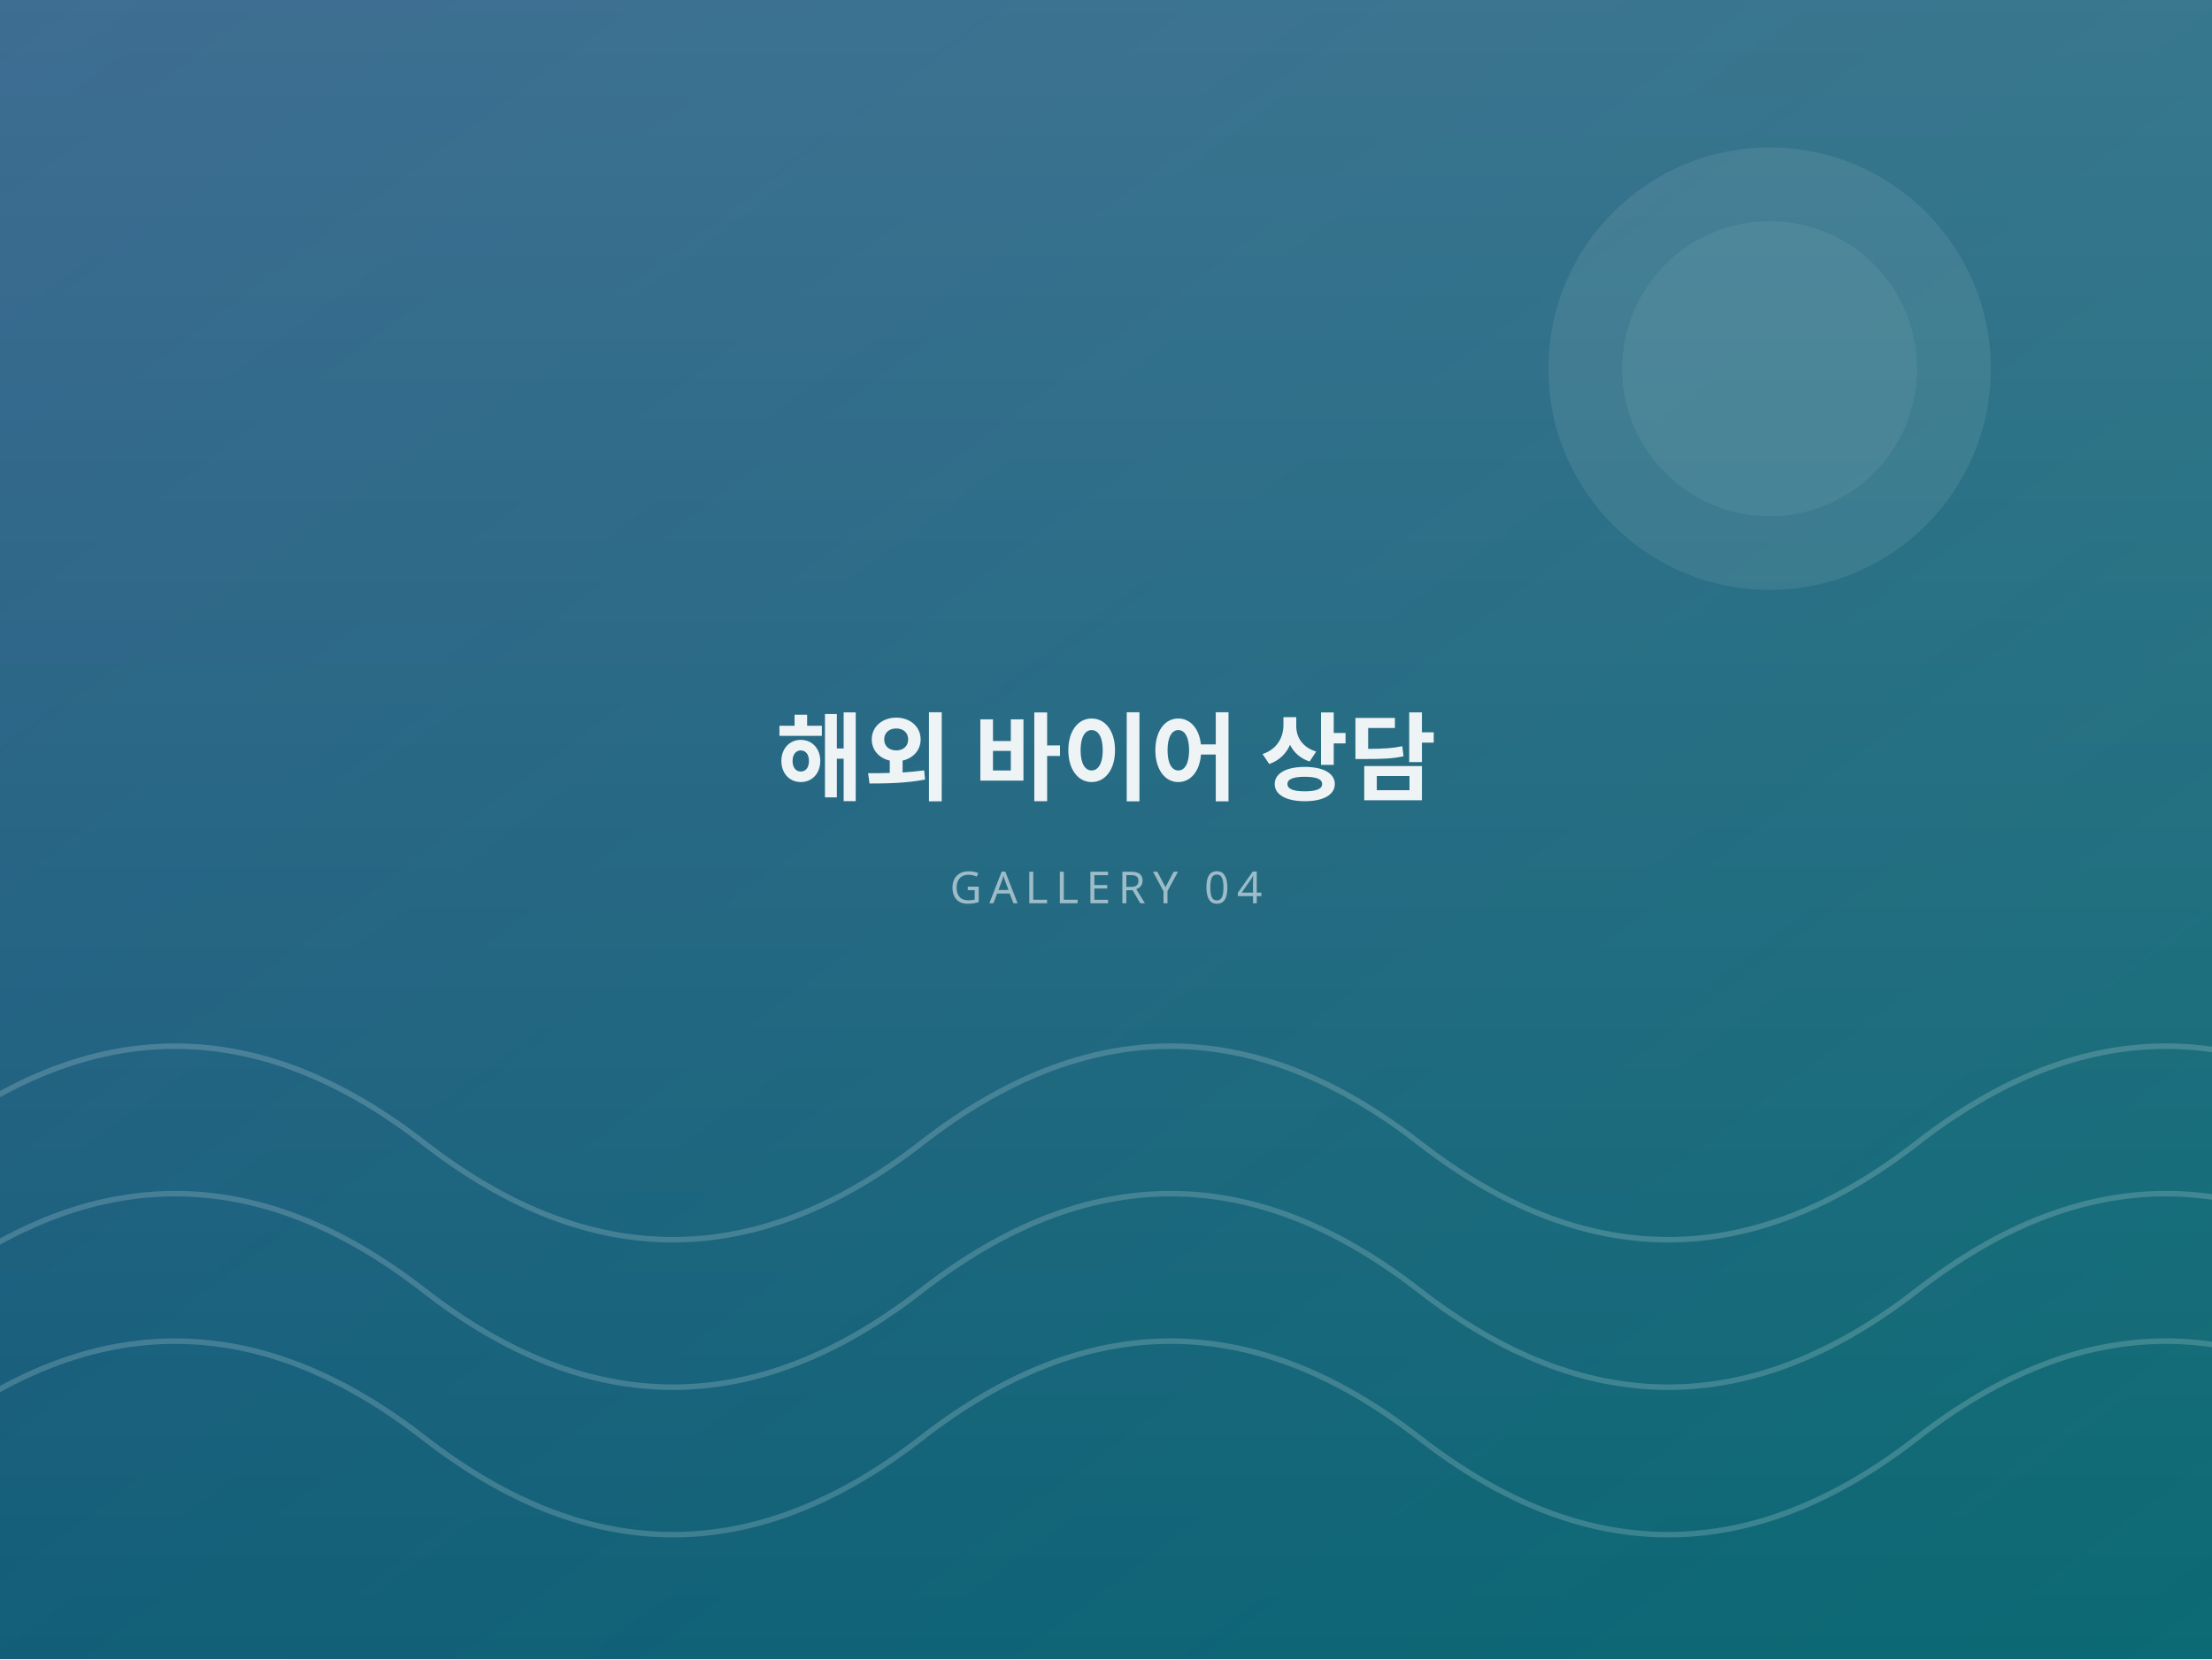
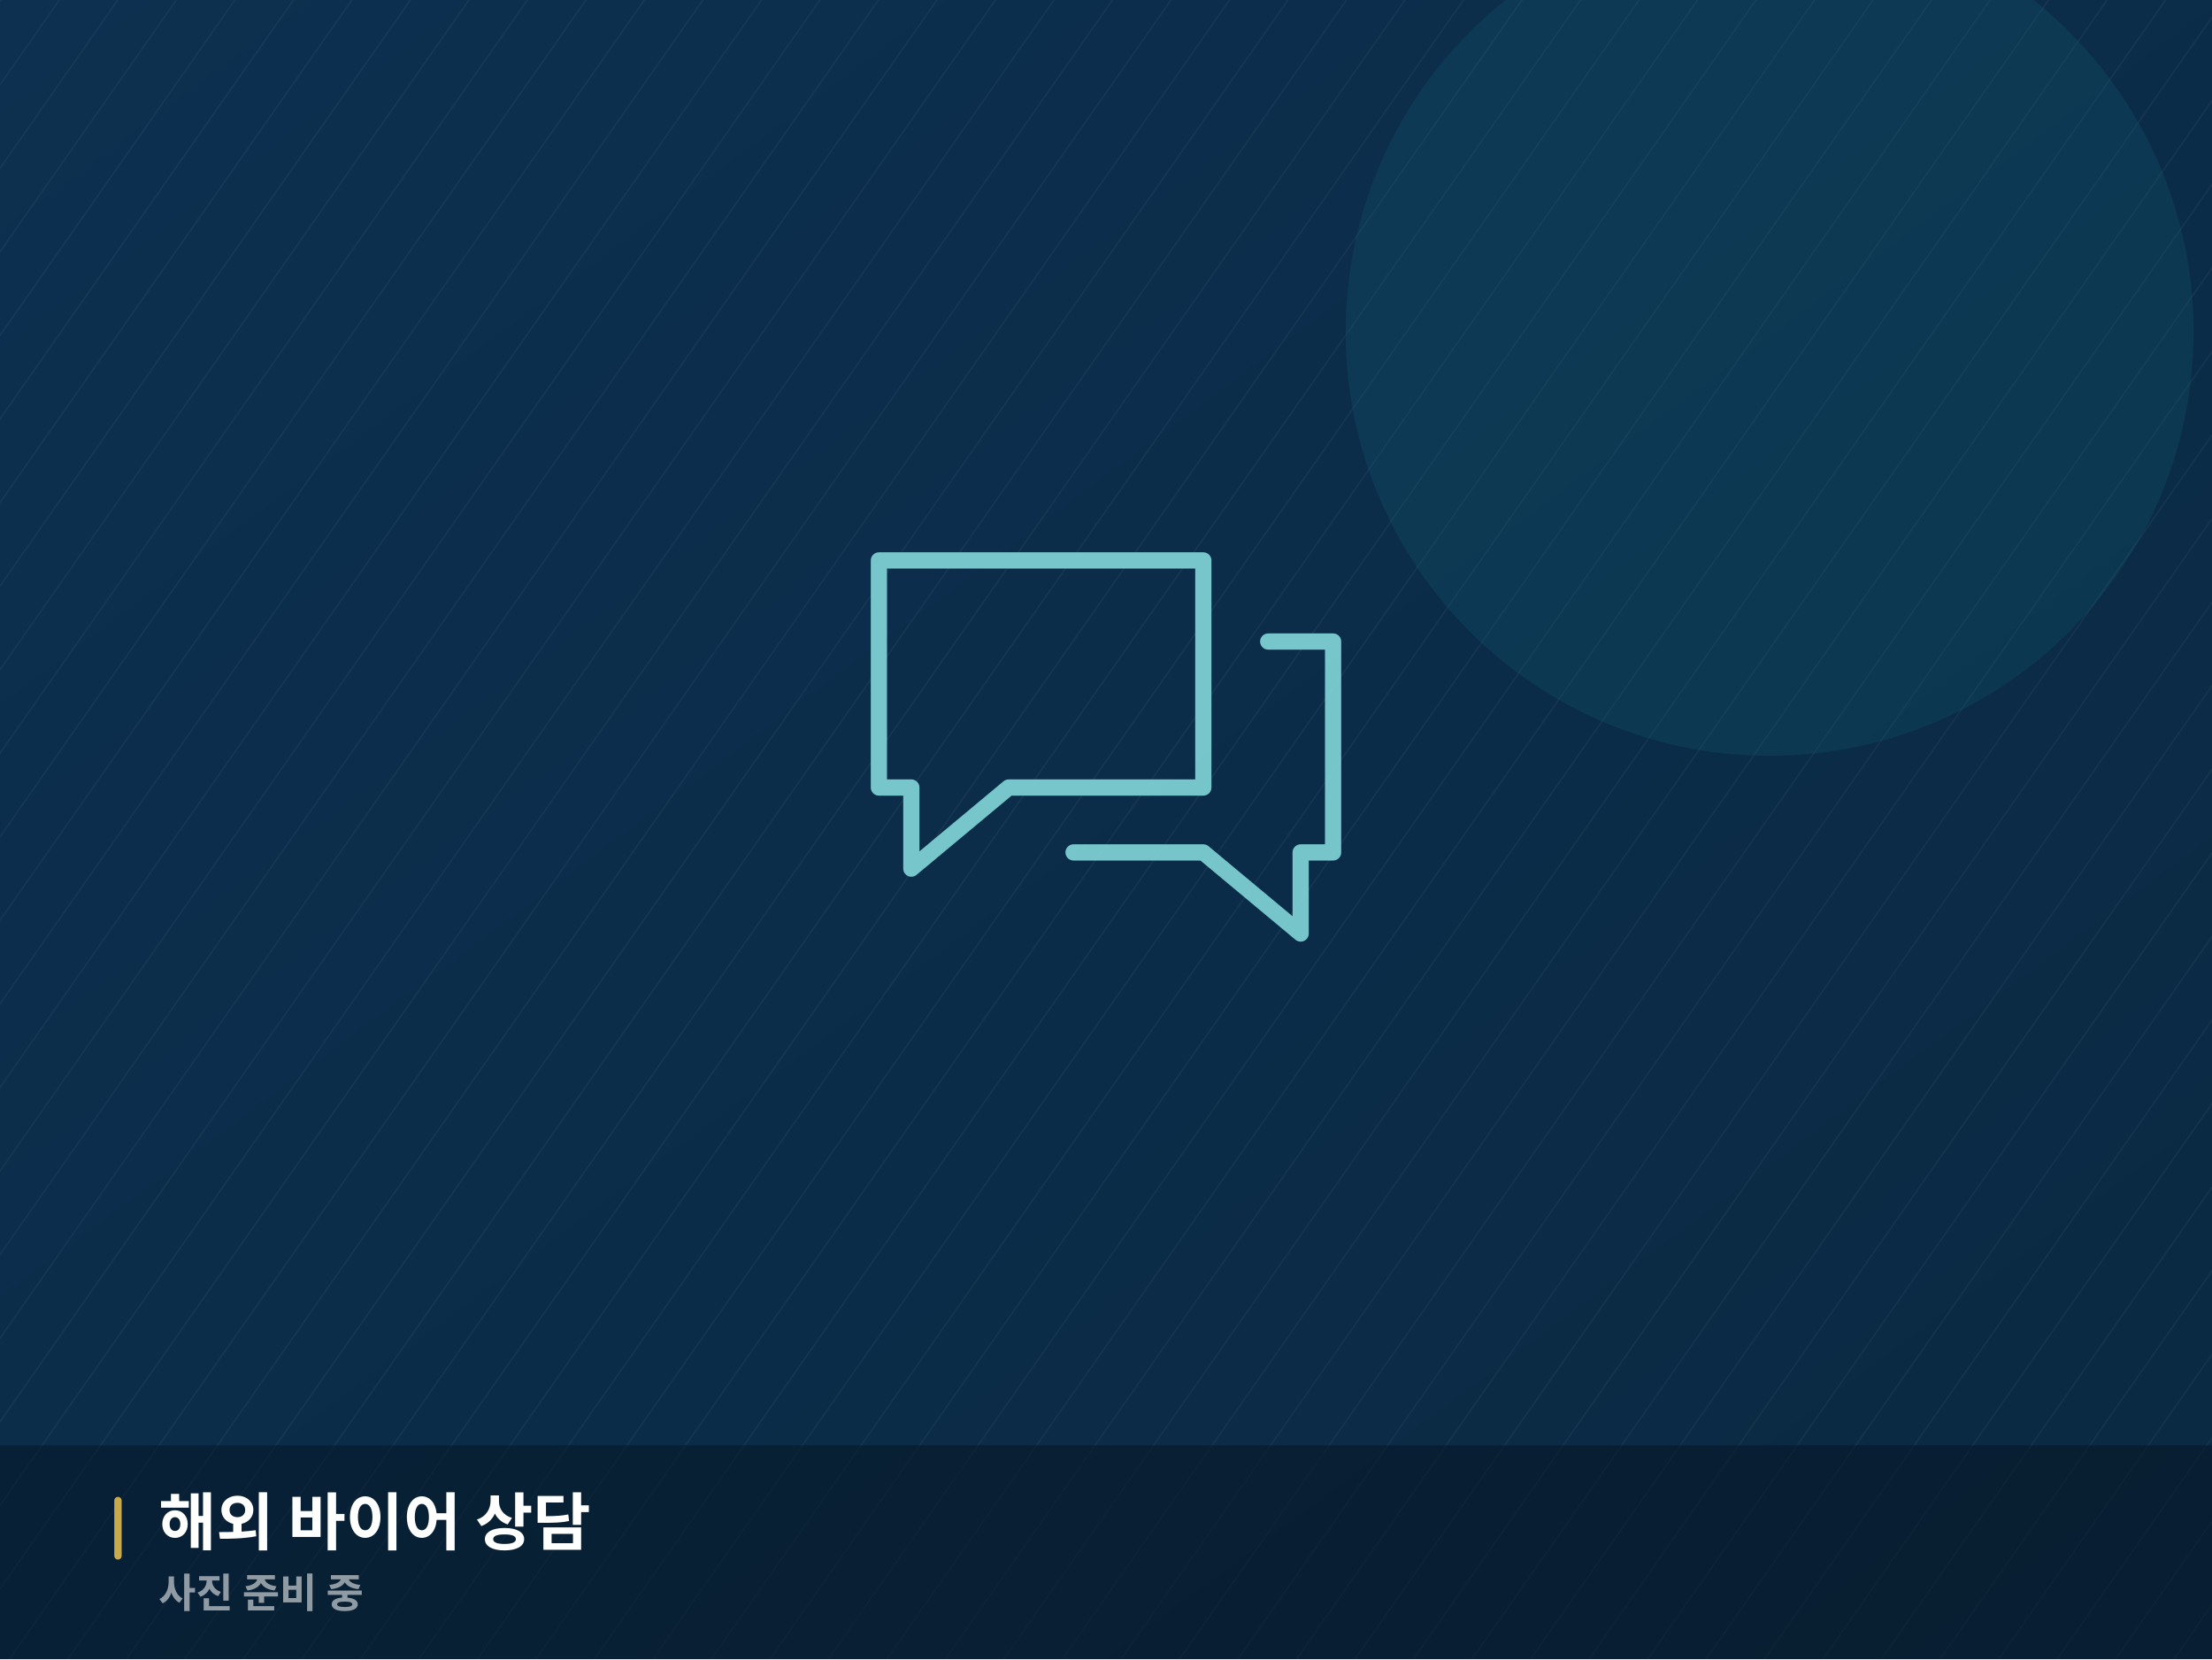
- <svg xmlns="http://www.w3.org/2000/svg" viewBox="0 0 1200 900" width="1200" height="900" role="img" aria-label="해외 바이어 상담">
+ <svg xmlns="http://www.w3.org/2000/svg" viewBox="0 0 1200 900" width="1200" height="900" role="img" aria-label="해외 바이어 상담" font-family="'Pretendard Variable',Pretendard,'Apple SD Gothic Neo','Malgun Gothic',sans-serif">
  <defs>
    <linearGradient id="g" x1="0" y1="0" x2="1" y2="1">
-       <stop offset="0" stop-color="#1a527e" />
-       <stop offset="1" stop-color="#0b6a73" />
+       <stop offset="0" stop-color="#0d3050" />
+       <stop offset="1" stop-color="#0a2942" />
    </linearGradient>
-     <linearGradient id="s" x1="0" y1="0" x2="0" y2="1">
-       <stop offset="0" stop-color="#ffffff" stop-opacity=".16" />
-       <stop offset="1" stop-color="#ffffff" stop-opacity="0" />
-     </linearGradient>
+     <pattern id="h" width="26" height="26" patternUnits="userSpaceOnUse" patternTransform="rotate(35)">
+       <path d="M0,0 L0,26" stroke="#ffffff" stroke-opacity=".05" stroke-width="1.4" />
+     </pattern>
  </defs>
  <rect width="1200" height="900" fill="url(#g)" />
-   <rect width="1200" height="900" fill="url(#s)" />
-   <g fill="none" stroke="#ffffff" stroke-opacity=".18" stroke-width="3">
-     <path d="M-40 620c90-70 180-70 270 0s180 70 270 0 180-70 270 0 180 70 270 0 180-70 270 0" />
-     <path d="M-40 700c90-70 180-70 270 0s180 70 270 0 180-70 270 0 180 70 270 0 180-70 270 0" />
-     <path d="M-40 780c90-70 180-70 270 0s180 70 270 0 180-70 270 0 180 70 270 0 180-70 270 0" />
+   <rect width="1200" height="900" fill="url(#h)" />
+   <circle cx="960" cy="180" r="230" fill="#17a9ad" fill-opacity=".10" />
+   <g transform="translate(600,392) scale(4.4) translate(-40,-40)" fill="none" stroke="#7fd3d6" stroke-width="2.0" stroke-linecap="round" stroke-linejoin="round" opacity=".92">
+     <path d="M12 20h40v28H28L16 58V48h-4z" />
+     <path d="M60 30h8v26h-4v10L52 56H36" />
  </g>
-   <circle cx="960" cy="200" r="120" fill="#ffffff" fill-opacity=".08" />
-   <circle cx="960" cy="200" r="80" fill="#ffffff" fill-opacity=".06" />
-   <text x="600" y="430" text-anchor="middle" fill="#ffffff" fill-opacity=".92" font-family="'Apple SD Gothic Neo','Malgun Gothic',sans-serif" font-size="52" font-weight="700">해외 바이어 상담</text>
-   <text x="600" y="490" text-anchor="middle" fill="#ffffff" fill-opacity=".55" font-family="'Apple SD Gothic Neo','Malgun Gothic',sans-serif" font-size="24" letter-spacing="4">GALLERY 04</text>
+   <rect x="0" y="784" width="1200" height="116" fill="#061726" fill-opacity=".55" />
+   <rect x="62" y="812" width="4" height="34" rx="2" fill="#c9a94e" />
+   <text x="86" y="838" font-size="34" font-weight="700" fill="#ffffff">해외 바이어 상담</text>
+   <text x="86" y="872" font-size="22" font-weight="600" fill="#ffffff" fill-opacity=".55">사진 준비 중</text>
</svg>
